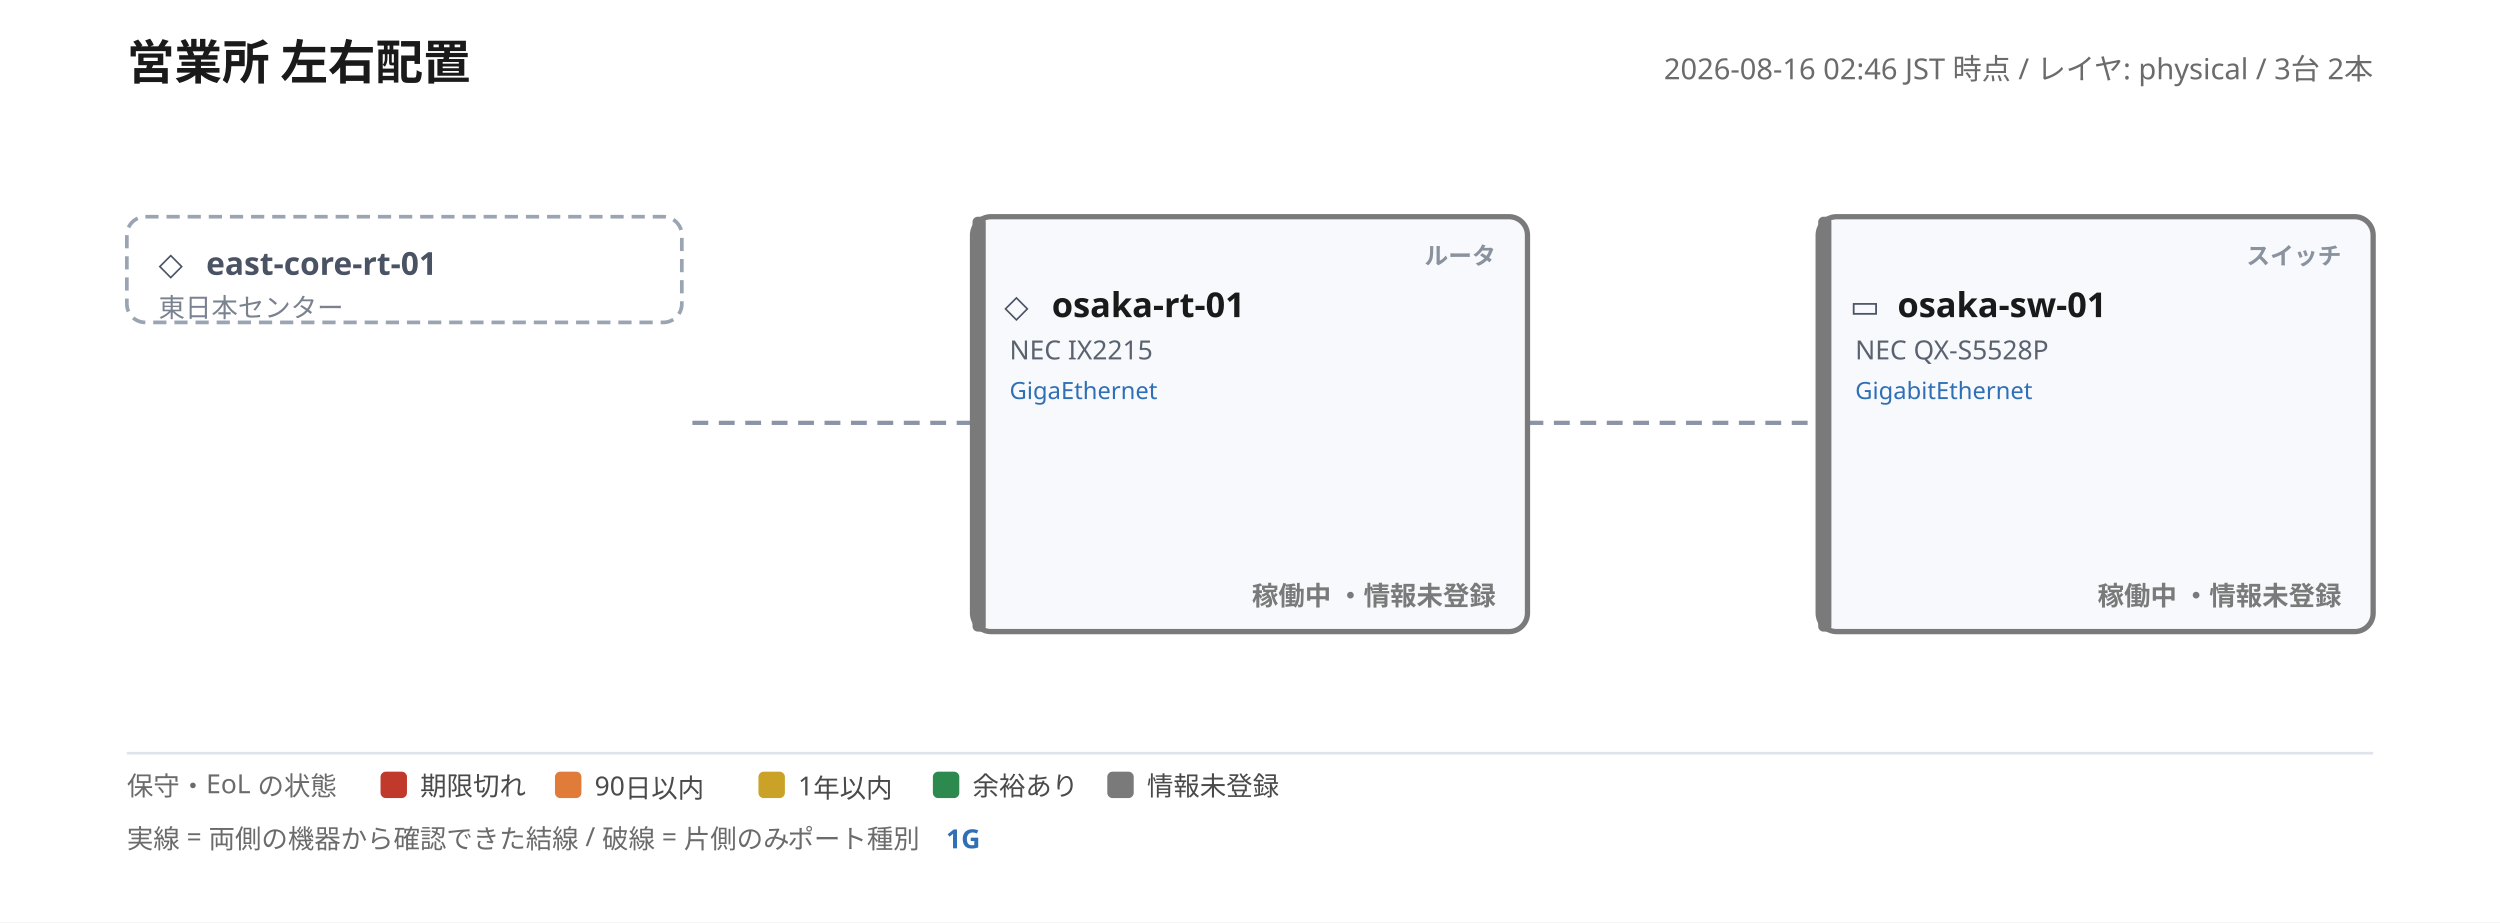
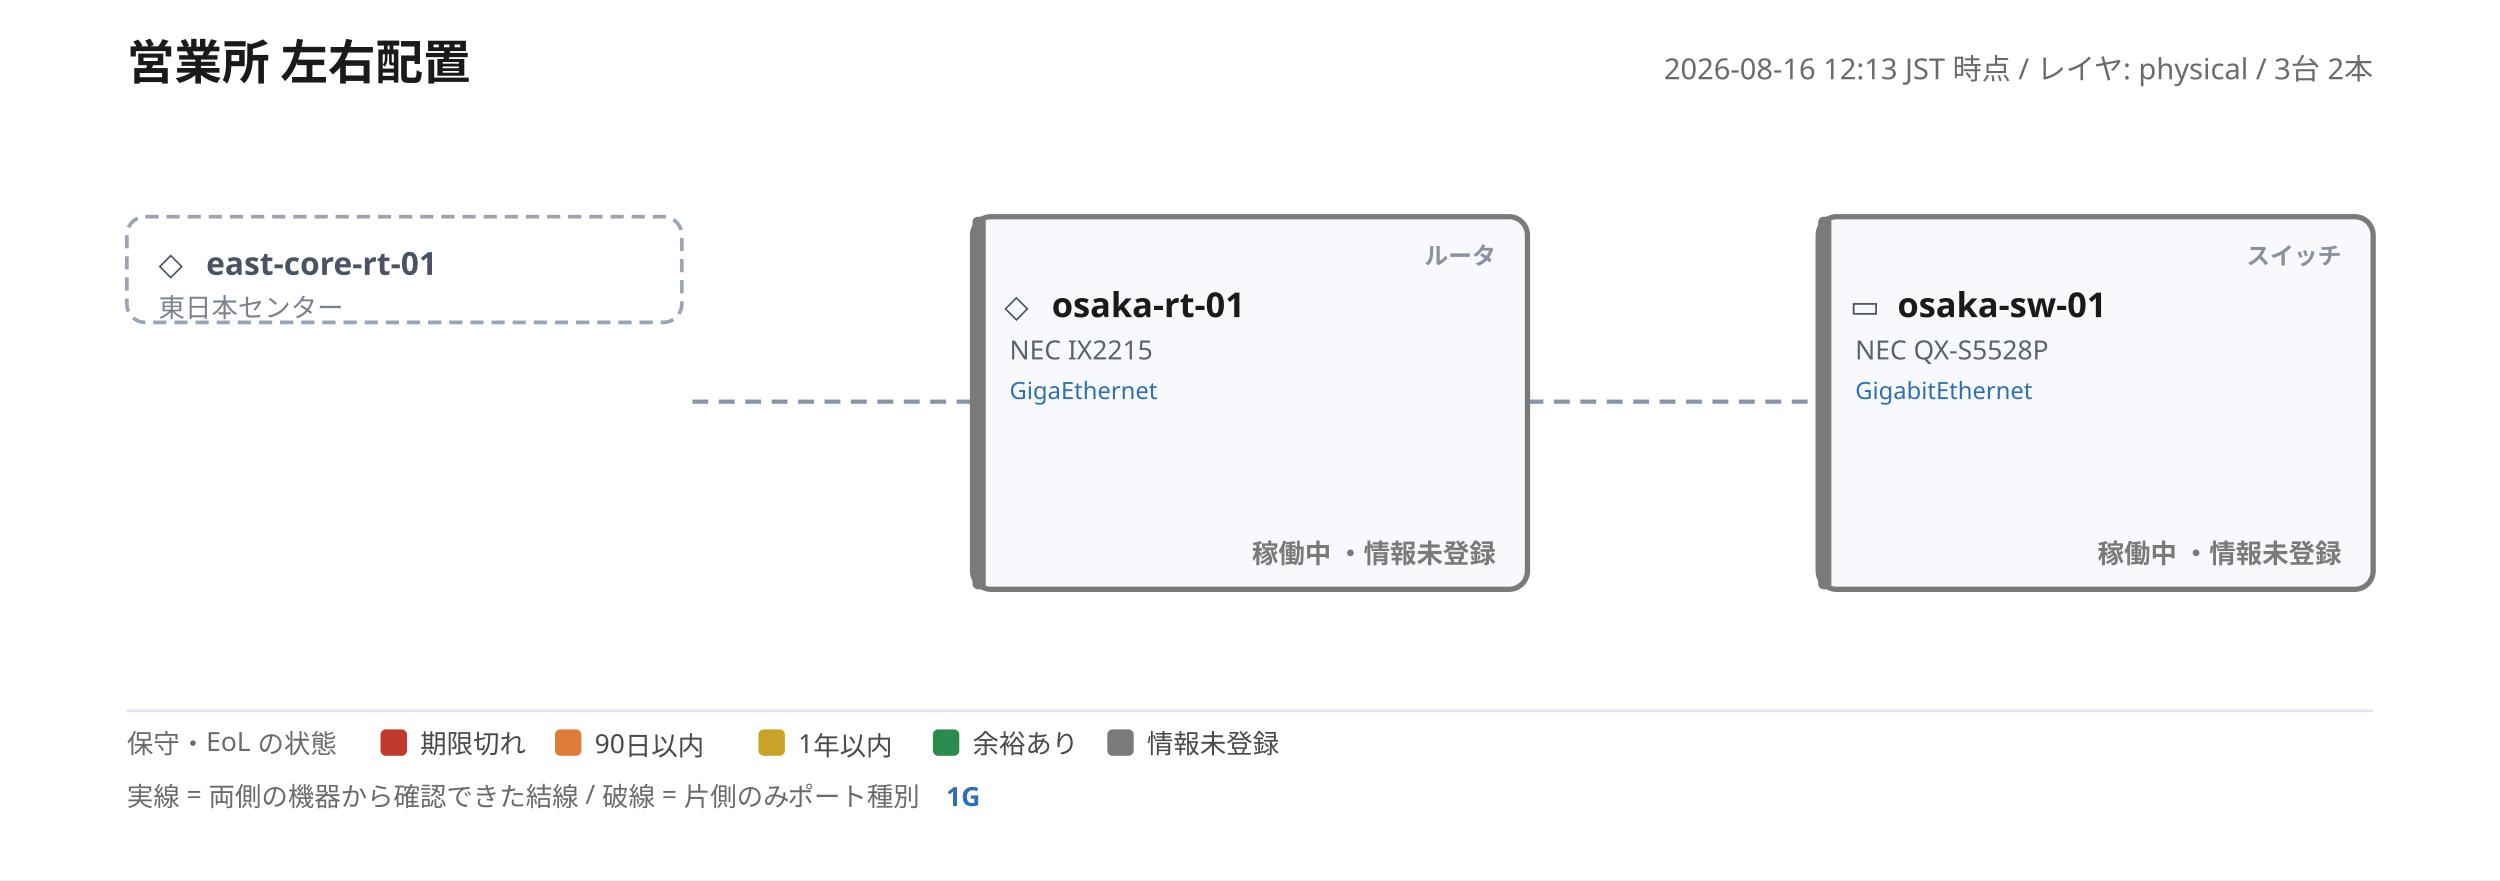
- <svg xmlns="http://www.w3.org/2000/svg" width="946" height="349" viewBox="0 0 946 349" font-family="'Yu Gothic', 'Hiragino Kaku Gothic ProN', Meiryo, 'Noto Sans JP', sans-serif">
+ <svg xmlns="http://www.w3.org/2000/svg" width="946" height="333" viewBox="0 0 946 333" font-family="'Yu Gothic', 'Hiragino Kaku Gothic ProN', Meiryo, 'Noto Sans JP', sans-serif">
  <rect width="100%" height="100%" fill="#ffffff" />
  <text x="48" y="30" font-size="18" font-weight="700" fill="#1a1a1a">営業所 左右配置</text>
-   <text x="898" y="30" font-size="11" fill="#6b6b6b" text-anchor="end">2026-08-16 02:46 JST 時点 / レイヤ: physical / 3台 2本</text>
-   <polyline points="368,160 258,160" fill="none" stroke="#8a94a6" stroke-width="1.6" stroke-dasharray="6 4" />
-   <text class="port-label" x="358.0" y="150.5" font-size="10" fill="#2f6fb5" text-anchor="end" paint-order="stroke" stroke="#ffffff" stroke-width="3" />
-   <text class="port-label" x="268.0" y="164.5" font-size="10" fill="#2f6fb5" text-anchor="start" paint-order="stroke" stroke="#ffffff" stroke-width="3" />
-   <polyline points="578,160 688,160" fill="none" stroke="#8a94a6" stroke-width="1.6" stroke-dasharray="6 4" />
-   <text class="port-label" x="588.0" y="164.5" font-size="10" fill="#2f6fb5" text-anchor="start" paint-order="stroke" stroke="#ffffff" stroke-width="3" />
-   <text class="port-label" x="678.0" y="150.5" font-size="10" fill="#2f6fb5" text-anchor="end" paint-order="stroke" stroke="#ffffff" stroke-width="3" />
+   <text x="898" y="30" font-size="11" fill="#6b6b6b" text-anchor="end">2026-08-16 12:13 JST 時点 / レイヤ: physical / 3台 2本</text>
+   <polyline points="368,152 258,152" fill="none" stroke="#8a94a6" stroke-width="1.6" stroke-dasharray="6 4" />
+   <text class="port-label" x="358.0" y="142.5" font-size="10" fill="#2f6fb5" text-anchor="end" paint-order="stroke" stroke="#ffffff" stroke-width="3" />
+   <text class="port-label" x="268.0" y="156.5" font-size="10" fill="#2f6fb5" text-anchor="start" paint-order="stroke" stroke="#ffffff" stroke-width="3" />
+   <polyline points="578,152 688,152" fill="none" stroke="#8a94a6" stroke-width="1.6" stroke-dasharray="6 4" />
+   <text class="port-label" x="588.0" y="156.5" font-size="10" fill="#2f6fb5" text-anchor="start" paint-order="stroke" stroke="#ffffff" stroke-width="3" />
+   <text class="port-label" x="678.0" y="142.5" font-size="10" fill="#2f6fb5" text-anchor="end" paint-order="stroke" stroke="#ffffff" stroke-width="3" />
  <g>
    <rect x="48" y="82" width="210" height="40" rx="7" fill="none" stroke="#9aa4b2" stroke-width="1.4" stroke-dasharray="5 3" />
    <text x="60" y="104" font-size="12" fill="#4a5364">◇</text>
    <text x="78" y="104" font-size="12" font-weight="700" fill="#4a5364">east-core-rt-01</text>
    <text x="60" y="120" font-size="10" fill="#7a828f">東日本センター</text>
  </g>
  <g>
-     <rect x="368" y="82" width="210" height="157" rx="7" fill="#f7f9fc" stroke="#7a7a7a" stroke-width="2" />
-     <rect x="368" y="82" width="5" height="157" rx="2" fill="#7a7a7a" />
+     <rect x="368" y="82" width="210" height="141" rx="7" fill="#f7f9fc" stroke="#7a7a7a" stroke-width="2" />
+     <rect x="368" y="82" width="5" height="141" rx="2" fill="#7a7a7a" />
    <text x="566" y="100" font-size="9" font-weight="700" fill="#8a929e" text-anchor="end">ルータ</text>
    <text x="380" y="120" font-size="12" fill="#4a5364">◇</text>
    <text x="398" y="120" font-size="13" font-weight="700" fill="#1a1a1a">osaka-rt-01</text>
    <text x="382" y="136" font-size="10" fill="#5a6270">NEC IX2215</text>
    <text x="382" y="151" font-size="9">
      <tspan fill="#2f6fb5">GigaEthernet</tspan>
    </text>
-     <text x="566" y="229" font-size="10" font-weight="600" fill="#7a7a7a" text-anchor="end">稼働中 ・情報未登録</text>
+     <text x="566" y="213" font-size="10" font-weight="600" fill="#7a7a7a" text-anchor="end">稼働中 ・情報未登録</text>
  </g>
  <g>
-     <rect x="688" y="82" width="210" height="157" rx="7" fill="#f7f9fc" stroke="#7a7a7a" stroke-width="2" />
-     <rect x="688" y="82" width="5" height="157" rx="2" fill="#7a7a7a" />
+     <rect x="688" y="82" width="210" height="141" rx="7" fill="#f7f9fc" stroke="#7a7a7a" stroke-width="2" />
+     <rect x="688" y="82" width="5" height="141" rx="2" fill="#7a7a7a" />
    <text x="886" y="100" font-size="9" font-weight="700" fill="#8a929e" text-anchor="end">スイッチ</text>
    <text x="700" y="120" font-size="12" fill="#4a5364">▭</text>
    <text x="718" y="120" font-size="13" font-weight="700" fill="#1a1a1a">osaka-sw-01</text>
    <text x="702" y="136" font-size="10" fill="#5a6270">NEC QX-S5528P</text>
    <text x="702" y="151" font-size="9">
      <tspan fill="#2f6fb5">GigabitEthernet</tspan>
    </text>
-     <text x="886" y="229" font-size="10" font-weight="600" fill="#7a7a7a" text-anchor="end">稼働中 ・情報未登録</text>
+     <text x="886" y="213" font-size="10" font-weight="600" fill="#7a7a7a" text-anchor="end">稼働中 ・情報未登録</text>
  </g>
-   <line x1="48" y1="285" x2="898" y2="285" stroke="#dfe3ea" stroke-width="1" />
-   <text x="48" y="301" font-size="10" fill="#6b6b6b">保守・EoL の状態</text>
-   <rect x="144" y="292" width="10" height="10" rx="2" fill="#c0392b" />
-   <text x="159" y="301" font-size="10" fill="#4a4a4a">期限切れ</text>
-   <rect x="210" y="292" width="10" height="10" rx="2" fill="#e07b39" />
-   <text x="225" y="301" font-size="10" fill="#4a4a4a">90日以内</text>
-   <rect x="287" y="292" width="10" height="10" rx="2" fill="#c9a227" />
-   <text x="302" y="301" font-size="10" fill="#4a4a4a">1年以内</text>
-   <rect x="353" y="292" width="10" height="10" rx="2" fill="#2d8a4e" />
-   <text x="368" y="301" font-size="10" fill="#4a4a4a">余裕あり</text>
-   <rect x="419" y="292" width="10" height="10" rx="2" fill="#7a7a7a" />
-   <text x="434" y="301" font-size="10" fill="#4a4a4a">情報未登録</text>
-   <text x="48" y="321" font-size="10" fill="#6b6b6b">実線 = 両側の機器から確認できた結線 / 破線 = 片側のみ</text>
-   <text x="298" y="321" font-size="10" fill="#6b6b6b">ポート種別</text>
-   <text x="358" y="321" font-size="10" fill="#2f6fb5" font-weight="700">1G</text>
+   <line x1="48" y1="269" x2="898" y2="269" stroke="#dfe3ea" stroke-width="1" />
+   <text x="48" y="285" font-size="10" fill="#6b6b6b">保守・EoL の状態</text>
+   <rect x="144" y="276" width="10" height="10" rx="2" fill="#c0392b" />
+   <text x="159" y="285" font-size="10" fill="#4a4a4a">期限切れ</text>
+   <rect x="210" y="276" width="10" height="10" rx="2" fill="#e07b39" />
+   <text x="225" y="285" font-size="10" fill="#4a4a4a">90日以内</text>
+   <rect x="287" y="276" width="10" height="10" rx="2" fill="#c9a227" />
+   <text x="302" y="285" font-size="10" fill="#4a4a4a">1年以内</text>
+   <rect x="353" y="276" width="10" height="10" rx="2" fill="#2d8a4e" />
+   <text x="368" y="285" font-size="10" fill="#4a4a4a">余裕あり</text>
+   <rect x="419" y="276" width="10" height="10" rx="2" fill="#7a7a7a" />
+   <text x="434" y="285" font-size="10" fill="#4a4a4a">情報未登録</text>
+   <text x="48" y="305" font-size="10" fill="#6b6b6b">実線 = 両側の機器から確認できた結線 / 破線 = 片側のみ</text>
+   <text x="298" y="305" font-size="10" fill="#6b6b6b">ポート種別</text>
+   <text x="358" y="305" font-size="10" fill="#2f6fb5" font-weight="700">1G</text>
</svg>
